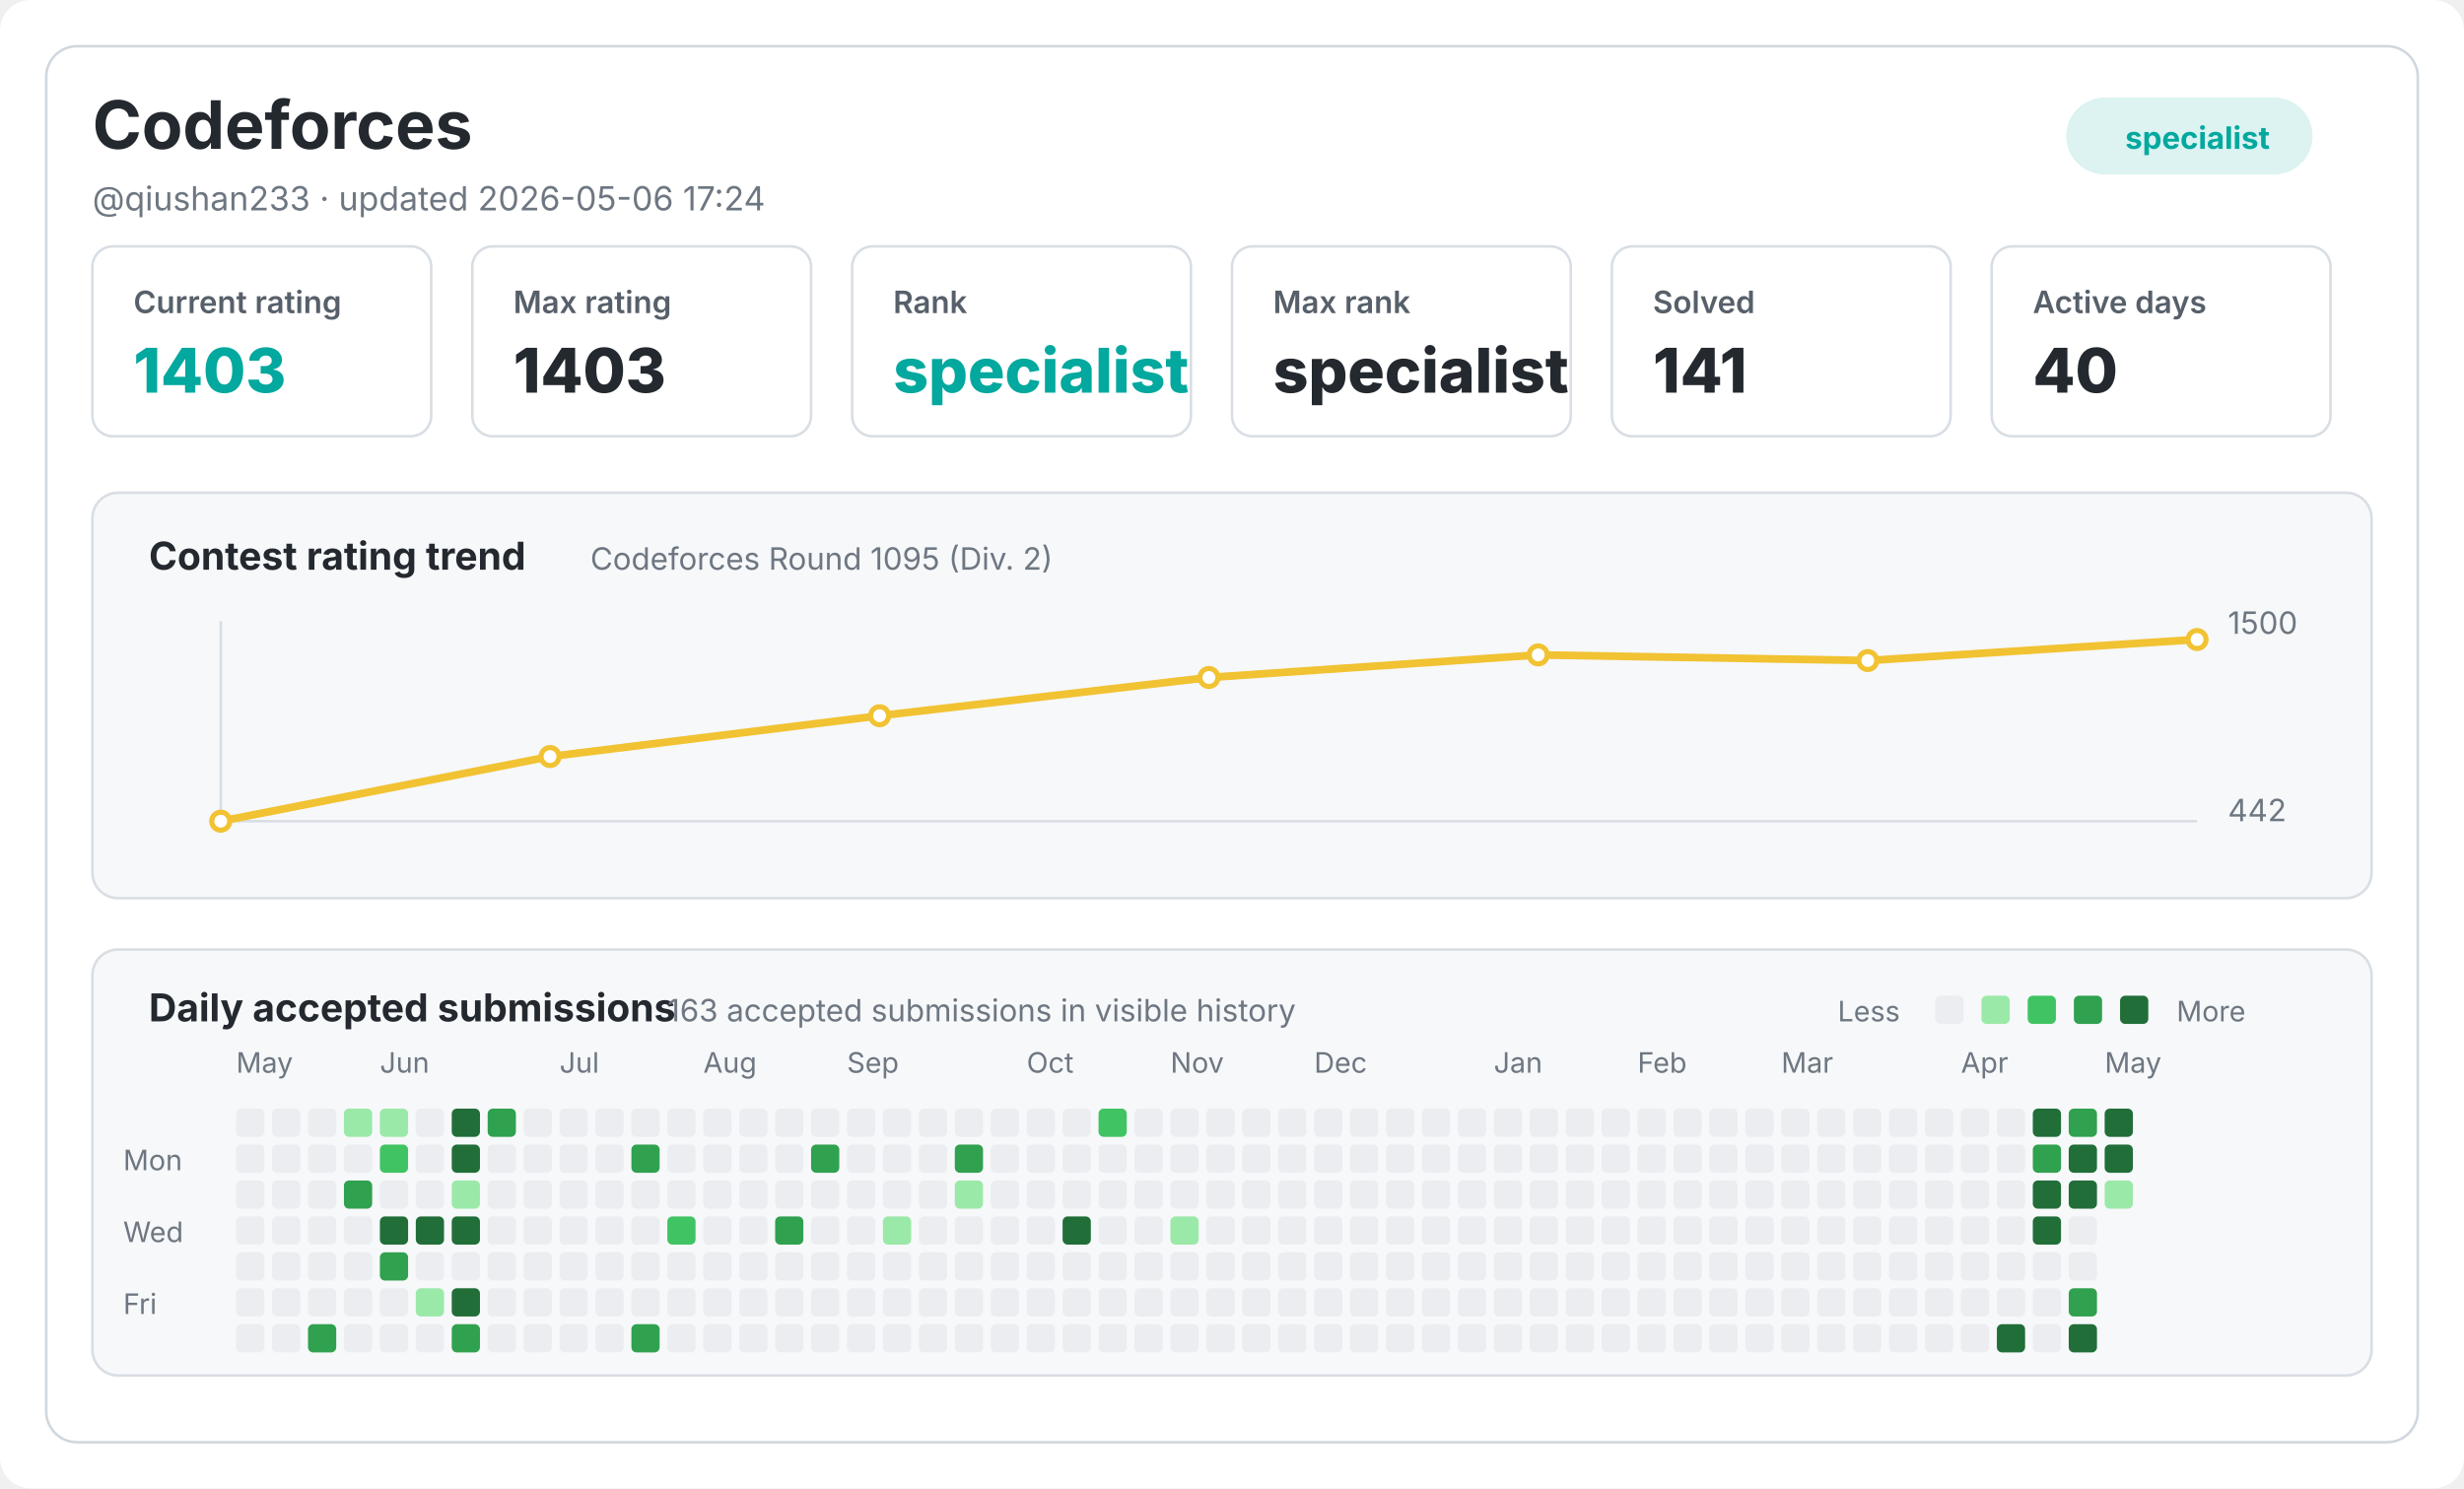
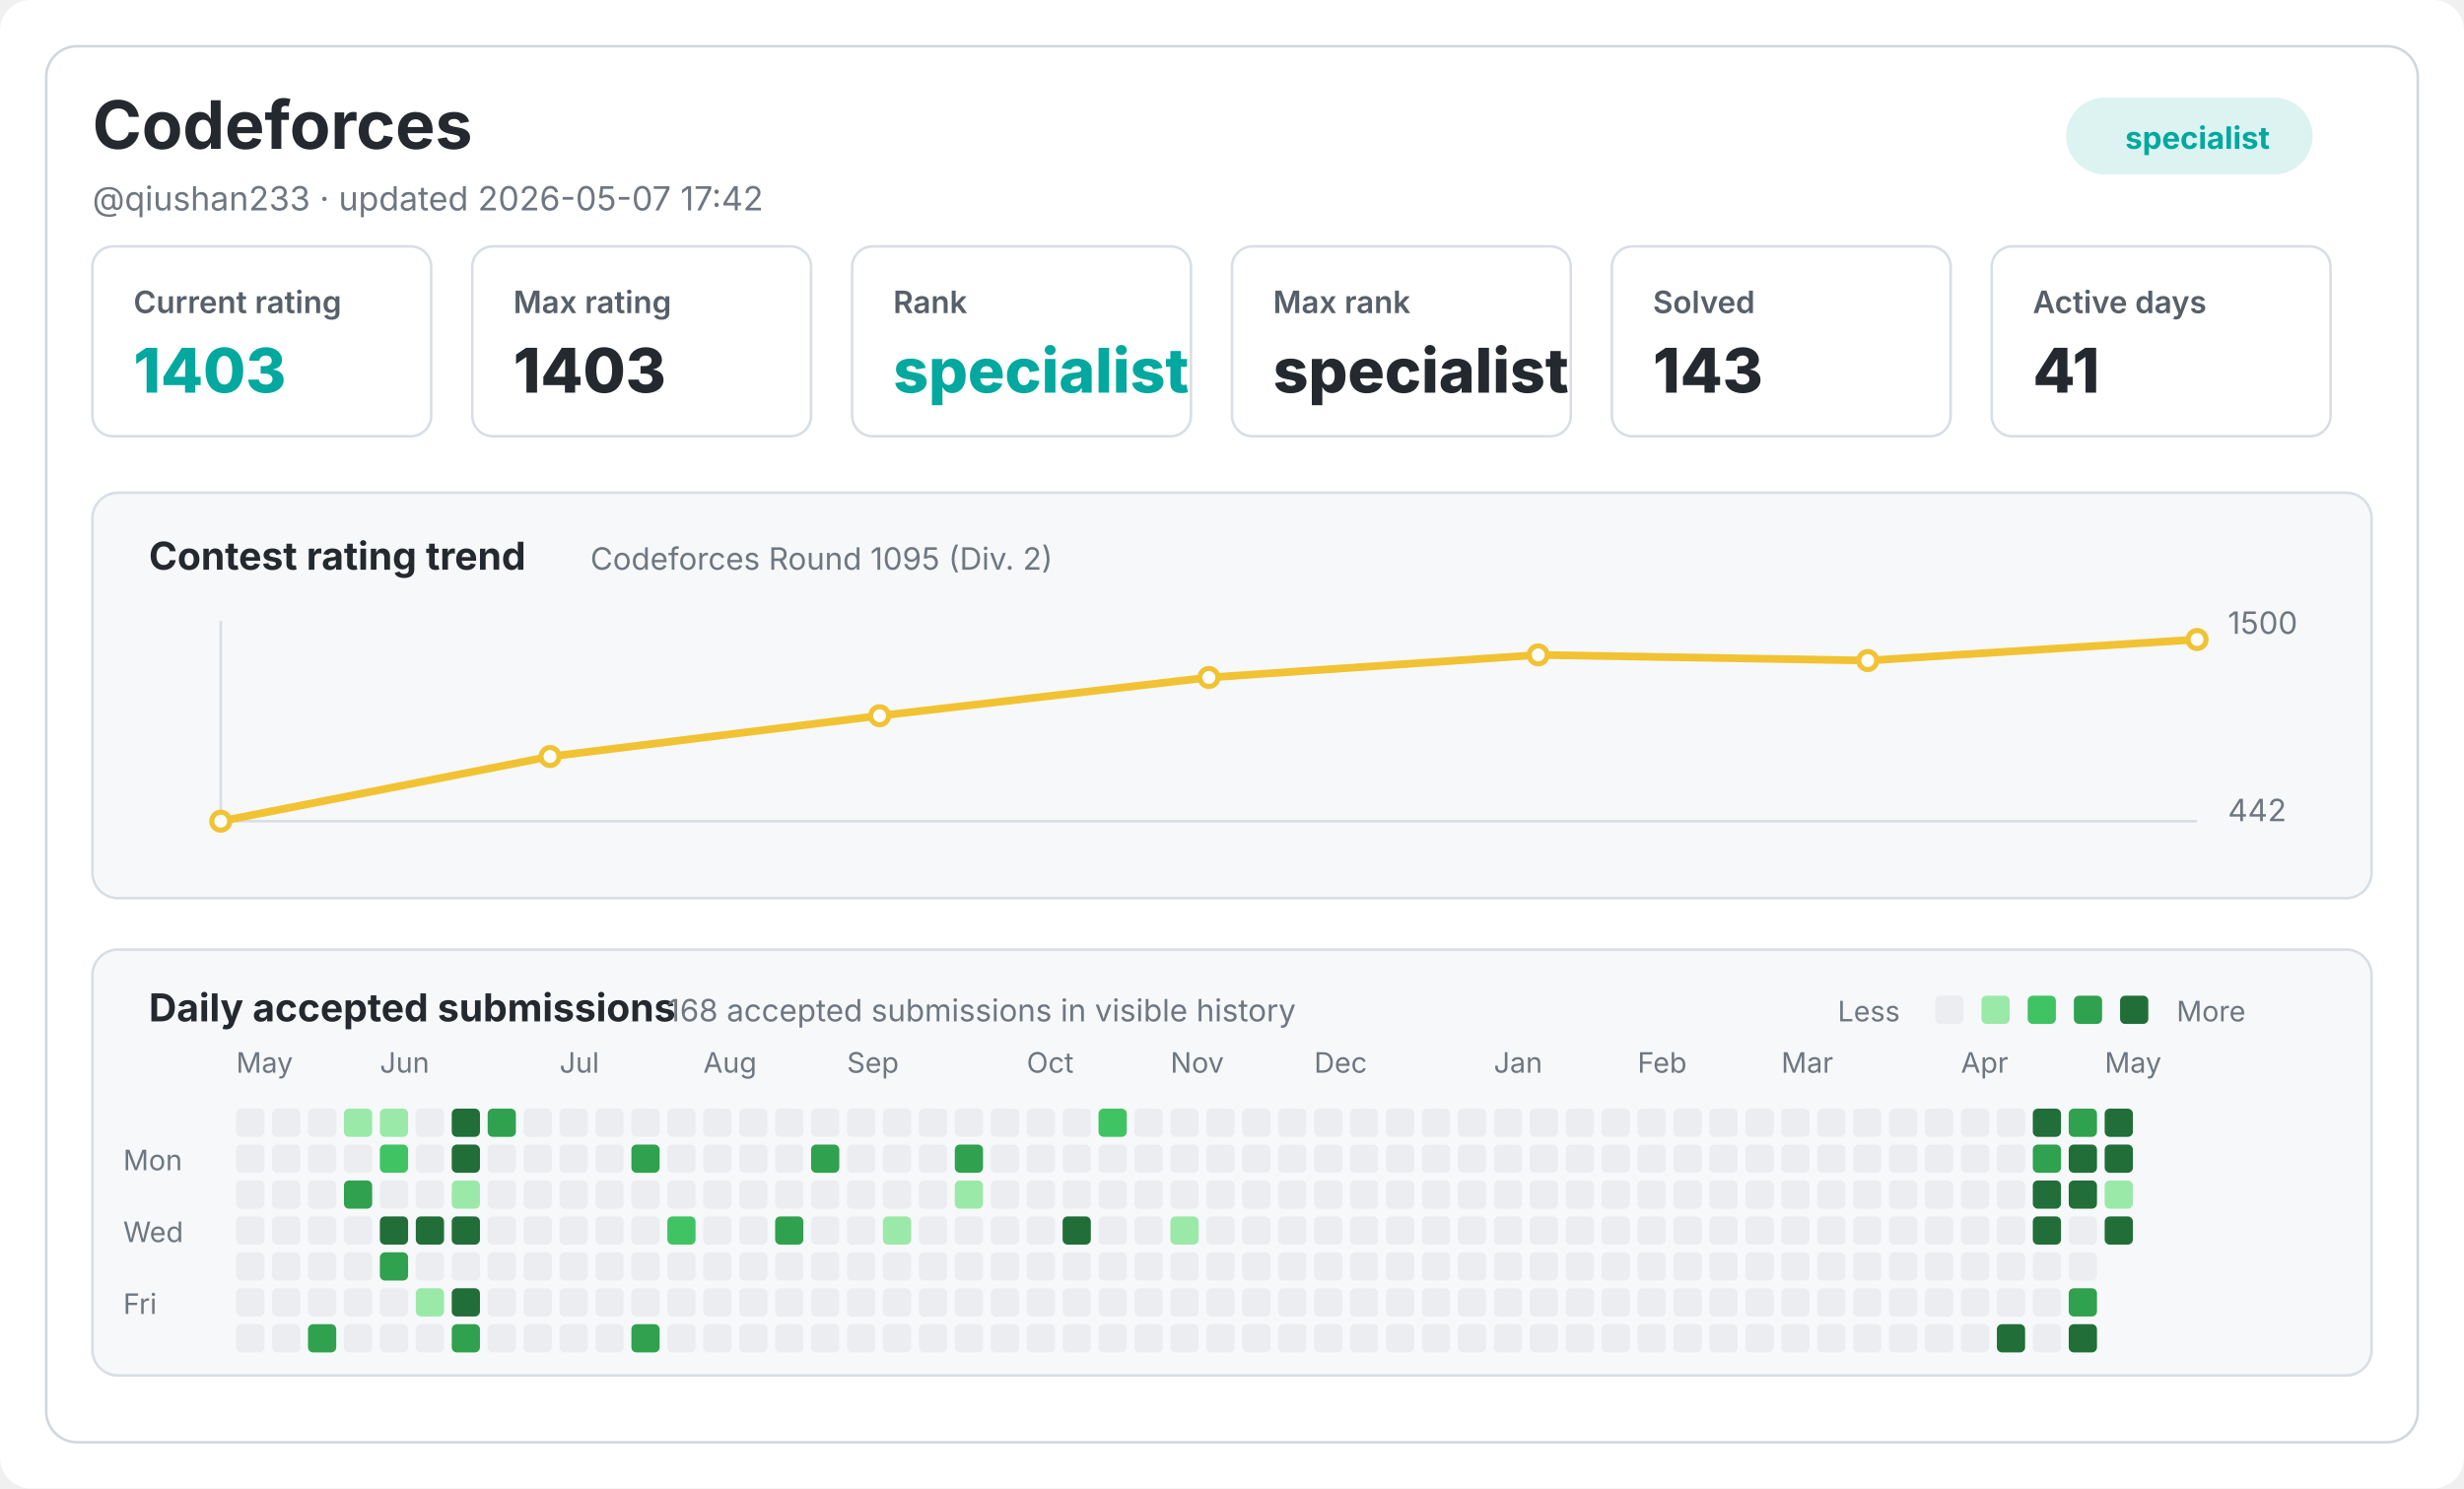
<svg xmlns="http://www.w3.org/2000/svg" width="960" height="580" viewBox="0 0 960 580" role="img" aria-label="Codeforces statistics for qiushan233">
  <style>
  .bg { fill: #ffffff; }
  .shell { fill: #ffffff; stroke: #d0d7de; }
  .soft { fill: #f6f8fa; stroke: #d8dee4; }
  .metric-card { fill: #ffffff; stroke: #d8dee4; }
  .title { font: 700 26px -apple-system,BlinkMacSystemFont,"Segoe UI",sans-serif; fill: #24292f; }
  .subtitle { font: 13px -apple-system,BlinkMacSystemFont,"Segoe UI",sans-serif; fill: #6e7781; }
  .section-title { font: 700 15px -apple-system,BlinkMacSystemFont,"Segoe UI",sans-serif; fill: #24292f; }
  .metric-label { font: 600 12px -apple-system,BlinkMacSystemFont,"Segoe UI",sans-serif; fill: #57606a; }
  .metric-value { font: 800 24px -apple-system,BlinkMacSystemFont,"Segoe UI",sans-serif; fill: #24292f; }
  .muted { font: 12px -apple-system,BlinkMacSystemFont,"Segoe UI",sans-serif; fill: #6e7781; }
  .small { font-size: 11px; }
  .rank { fill: #03a89e; }
  .grid { stroke: #d8dee4; stroke-width: 1; }
  .badge-bg { fill: #03a89e; opacity: 0.14; }
  .badge-text { font: 700 12px -apple-system,BlinkMacSystemFont,"Segoe UI",sans-serif; fill: #03a89e; }
  .heat-cell { cursor: default; transition: stroke 0.12s ease, stroke-width 0.12s ease; }
  .heat-cell:hover { stroke: #0969da; stroke-width: 1.5; }
</style>
  <rect class="bg" width="960" height="580" rx="12" />
  <rect class="shell" x="18" y="18" width="924" height="544" rx="12" />
  <text x="36" y="58" class="title">Codeforces</text>
-   <text x="36" y="82" class="subtitle">@qiushan233 · updated 2026-05-06 17:24</text>
+   <text x="36" y="82" class="subtitle">@qiushan233 · updated 2026-05-07 17:42</text>
  <rect x="805" y="38" width="96" height="30" rx="15" class="badge-bg" />
  <text x="828" y="58" class="badge-text">specialist</text>
  <rect x="36" y="96" width="132" height="74" rx="8" class="metric-card" />
  <text x="52" y="122" class="metric-label">Current rating</text>
  <text x="52" y="153" class="metric-value rank">1403</text>
  <rect x="184" y="96" width="132" height="74" rx="8" class="metric-card" />
  <text x="200" y="122" class="metric-label">Max rating</text>
  <text x="200" y="153" class="metric-value">1403</text>
  <rect x="332" y="96" width="132" height="74" rx="8" class="metric-card" />
  <text x="348" y="122" class="metric-label">Rank</text>
  <text x="348" y="153" class="metric-value rank">specialist</text>
  <rect x="480" y="96" width="132" height="74" rx="8" class="metric-card" />
  <text x="496" y="122" class="metric-label">Max rank</text>
  <text x="496" y="153" class="metric-value">specialist</text>
  <rect x="628" y="96" width="132" height="74" rx="8" class="metric-card" />
  <text x="644" y="122" class="metric-label">Solved</text>
-   <text x="644" y="153" class="metric-value">141</text>
+   <text x="644" y="153" class="metric-value">143</text>
  <rect x="776" y="96" width="132" height="74" rx="8" class="metric-card" />
  <text x="792" y="122" class="metric-label">Active days</text>
-   <text x="792" y="153" class="metric-value">40</text>
+   <text x="792" y="153" class="metric-value">41</text>
  <rect class="soft" x="36" y="192" width="888" height="158" rx="10" />
  <text x="58" y="222" class="section-title">Contest rating trend</text>
  <text x="230" y="222" class="muted">Codeforces Round 1095 (Div. 2)</text>
  <line x1="86" y1="320" x2="856" y2="320" class="grid" />
  <line x1="86" y1="242" x2="86" y2="320" class="grid" />
  <text x="868" y="247" class="muted">1500</text>
  <text x="868" y="320" class="muted">442</text>
  <polyline points="86.0,320.0 214.3,294.8 342.7,278.9 471.0,264.0 599.3,255.2 727.7,257.4 856.0,249.2" fill="none" stroke="#f1c232" stroke-width="3" stroke-linecap="round" stroke-linejoin="round" />
  <circle cx="86.0" cy="320.0" r="3.5" fill="#fff" stroke="#f1c232" stroke-width="2" />
  <circle cx="214.3" cy="294.8" r="3.5" fill="#fff" stroke="#f1c232" stroke-width="2" />
  <circle cx="342.7" cy="278.9" r="3.5" fill="#fff" stroke="#f1c232" stroke-width="2" />
  <circle cx="471.0" cy="264.0" r="3.5" fill="#fff" stroke="#f1c232" stroke-width="2" />
  <circle cx="599.3" cy="255.2" r="3.5" fill="#fff" stroke="#f1c232" stroke-width="2" />
  <circle cx="727.7" cy="257.4" r="3.5" fill="#fff" stroke="#f1c232" stroke-width="2" />
  <circle cx="856.0" cy="249.2" r="3.5" fill="#fff" stroke="#f1c232" stroke-width="2" />
  <rect class="soft" x="36" y="370" width="888" height="166" rx="10" />
  <text x="58" y="398" class="section-title">Daily accepted submissions</text>
-   <text x="260" y="398" class="muted">163 accepted submissions in visible history</text>
+   <text x="260" y="398" class="muted">168 accepted submissions in visible history</text>
  <text x="92" y="418" class="muted small">May</text>
  <text x="148" y="418" class="muted small">Jun</text>
  <text x="218" y="418" class="muted small">Jul</text>
  <text x="274" y="418" class="muted small">Aug</text>
  <text x="330" y="418" class="muted small">Sep</text>
  <text x="400" y="418" class="muted small">Oct</text>
  <text x="456" y="418" class="muted small">Nov</text>
  <text x="512" y="418" class="muted small">Dec</text>
  <text x="582" y="418" class="muted small">Jan</text>
  <text x="638" y="418" class="muted small">Feb</text>
  <text x="694" y="418" class="muted small">Mar</text>
  <text x="764" y="418" class="muted small">Apr</text>
  <text x="820" y="418" class="muted small">May</text>
  <text x="48" y="456" class="muted small">Mon</text>
  <text x="48" y="484" class="muted small">Wed</text>
  <text x="48" y="512" class="muted small">Fri</text>
  <rect class="heat-cell" x="92" y="432" width="11" height="11" rx="2" fill="#ebedf0" />
  <rect class="heat-cell" x="92" y="446" width="11" height="11" rx="2" fill="#ebedf0" />
  <rect class="heat-cell" x="92" y="460" width="11" height="11" rx="2" fill="#ebedf0" />
  <rect class="heat-cell" x="92" y="474" width="11" height="11" rx="2" fill="#ebedf0" />
  <rect class="heat-cell" x="92" y="488" width="11" height="11" rx="2" fill="#ebedf0" />
  <rect class="heat-cell" x="92" y="502" width="11" height="11" rx="2" fill="#ebedf0" />
  <rect class="heat-cell" x="92" y="516" width="11" height="11" rx="2" fill="#ebedf0" />
  <rect class="heat-cell" x="106" y="432" width="11" height="11" rx="2" fill="#ebedf0" />
  <rect class="heat-cell" x="106" y="446" width="11" height="11" rx="2" fill="#ebedf0" />
  <rect class="heat-cell" x="106" y="460" width="11" height="11" rx="2" fill="#ebedf0" />
  <rect class="heat-cell" x="106" y="474" width="11" height="11" rx="2" fill="#ebedf0" />
  <rect class="heat-cell" x="106" y="488" width="11" height="11" rx="2" fill="#ebedf0" />
  <rect class="heat-cell" x="106" y="502" width="11" height="11" rx="2" fill="#ebedf0" />
  <rect class="heat-cell" x="106" y="516" width="11" height="11" rx="2" fill="#ebedf0" />
  <rect class="heat-cell" x="120" y="432" width="11" height="11" rx="2" fill="#ebedf0" />
  <rect class="heat-cell" x="120" y="446" width="11" height="11" rx="2" fill="#ebedf0" />
  <rect class="heat-cell" x="120" y="460" width="11" height="11" rx="2" fill="#ebedf0" />
  <rect class="heat-cell" x="120" y="474" width="11" height="11" rx="2" fill="#ebedf0" />
  <rect class="heat-cell" x="120" y="488" width="11" height="11" rx="2" fill="#ebedf0" />
  <rect class="heat-cell" x="120" y="502" width="11" height="11" rx="2" fill="#ebedf0" />
  <rect class="heat-cell" x="120" y="516" width="11" height="11" rx="2" fill="#30a14e" />
  <rect class="heat-cell" x="134" y="432" width="11" height="11" rx="2" fill="#9be9a8" />
  <rect class="heat-cell" x="134" y="446" width="11" height="11" rx="2" fill="#ebedf0" />
  <rect class="heat-cell" x="134" y="460" width="11" height="11" rx="2" fill="#30a14e" />
  <rect class="heat-cell" x="134" y="474" width="11" height="11" rx="2" fill="#ebedf0" />
  <rect class="heat-cell" x="134" y="488" width="11" height="11" rx="2" fill="#ebedf0" />
  <rect class="heat-cell" x="134" y="502" width="11" height="11" rx="2" fill="#ebedf0" />
  <rect class="heat-cell" x="134" y="516" width="11" height="11" rx="2" fill="#ebedf0" />
  <rect class="heat-cell" x="148" y="432" width="11" height="11" rx="2" fill="#9be9a8" />
  <rect class="heat-cell" x="148" y="446" width="11" height="11" rx="2" fill="#40c463" />
  <rect class="heat-cell" x="148" y="460" width="11" height="11" rx="2" fill="#ebedf0" />
  <rect class="heat-cell" x="148" y="474" width="11" height="11" rx="2" fill="#216e39" />
  <rect class="heat-cell" x="148" y="488" width="11" height="11" rx="2" fill="#30a14e" />
  <rect class="heat-cell" x="148" y="502" width="11" height="11" rx="2" fill="#ebedf0" />
  <rect class="heat-cell" x="148" y="516" width="11" height="11" rx="2" fill="#ebedf0" />
  <rect class="heat-cell" x="162" y="432" width="11" height="11" rx="2" fill="#ebedf0" />
  <rect class="heat-cell" x="162" y="446" width="11" height="11" rx="2" fill="#ebedf0" />
  <rect class="heat-cell" x="162" y="460" width="11" height="11" rx="2" fill="#ebedf0" />
  <rect class="heat-cell" x="162" y="474" width="11" height="11" rx="2" fill="#216e39" />
  <rect class="heat-cell" x="162" y="488" width="11" height="11" rx="2" fill="#ebedf0" />
  <rect class="heat-cell" x="162" y="502" width="11" height="11" rx="2" fill="#9be9a8" />
  <rect class="heat-cell" x="162" y="516" width="11" height="11" rx="2" fill="#ebedf0" />
  <rect class="heat-cell" x="176" y="432" width="11" height="11" rx="2" fill="#216e39" />
  <rect class="heat-cell" x="176" y="446" width="11" height="11" rx="2" fill="#216e39" />
  <rect class="heat-cell" x="176" y="460" width="11" height="11" rx="2" fill="#9be9a8" />
  <rect class="heat-cell" x="176" y="474" width="11" height="11" rx="2" fill="#216e39" />
  <rect class="heat-cell" x="176" y="488" width="11" height="11" rx="2" fill="#ebedf0" />
  <rect class="heat-cell" x="176" y="502" width="11" height="11" rx="2" fill="#216e39" />
  <rect class="heat-cell" x="176" y="516" width="11" height="11" rx="2" fill="#30a14e" />
  <rect class="heat-cell" x="190" y="432" width="11" height="11" rx="2" fill="#30a14e" />
  <rect class="heat-cell" x="190" y="446" width="11" height="11" rx="2" fill="#ebedf0" />
  <rect class="heat-cell" x="190" y="460" width="11" height="11" rx="2" fill="#ebedf0" />
  <rect class="heat-cell" x="190" y="474" width="11" height="11" rx="2" fill="#ebedf0" />
  <rect class="heat-cell" x="190" y="488" width="11" height="11" rx="2" fill="#ebedf0" />
  <rect class="heat-cell" x="190" y="502" width="11" height="11" rx="2" fill="#ebedf0" />
  <rect class="heat-cell" x="190" y="516" width="11" height="11" rx="2" fill="#ebedf0" />
  <rect class="heat-cell" x="204" y="432" width="11" height="11" rx="2" fill="#ebedf0" />
  <rect class="heat-cell" x="204" y="446" width="11" height="11" rx="2" fill="#ebedf0" />
  <rect class="heat-cell" x="204" y="460" width="11" height="11" rx="2" fill="#ebedf0" />
  <rect class="heat-cell" x="204" y="474" width="11" height="11" rx="2" fill="#ebedf0" />
  <rect class="heat-cell" x="204" y="488" width="11" height="11" rx="2" fill="#ebedf0" />
  <rect class="heat-cell" x="204" y="502" width="11" height="11" rx="2" fill="#ebedf0" />
  <rect class="heat-cell" x="204" y="516" width="11" height="11" rx="2" fill="#ebedf0" />
  <rect class="heat-cell" x="218" y="432" width="11" height="11" rx="2" fill="#ebedf0" />
  <rect class="heat-cell" x="218" y="446" width="11" height="11" rx="2" fill="#ebedf0" />
  <rect class="heat-cell" x="218" y="460" width="11" height="11" rx="2" fill="#ebedf0" />
  <rect class="heat-cell" x="218" y="474" width="11" height="11" rx="2" fill="#ebedf0" />
  <rect class="heat-cell" x="218" y="488" width="11" height="11" rx="2" fill="#ebedf0" />
  <rect class="heat-cell" x="218" y="502" width="11" height="11" rx="2" fill="#ebedf0" />
  <rect class="heat-cell" x="218" y="516" width="11" height="11" rx="2" fill="#ebedf0" />
  <rect class="heat-cell" x="232" y="432" width="11" height="11" rx="2" fill="#ebedf0" />
  <rect class="heat-cell" x="232" y="446" width="11" height="11" rx="2" fill="#ebedf0" />
  <rect class="heat-cell" x="232" y="460" width="11" height="11" rx="2" fill="#ebedf0" />
  <rect class="heat-cell" x="232" y="474" width="11" height="11" rx="2" fill="#ebedf0" />
  <rect class="heat-cell" x="232" y="488" width="11" height="11" rx="2" fill="#ebedf0" />
  <rect class="heat-cell" x="232" y="502" width="11" height="11" rx="2" fill="#ebedf0" />
  <rect class="heat-cell" x="232" y="516" width="11" height="11" rx="2" fill="#ebedf0" />
  <rect class="heat-cell" x="246" y="432" width="11" height="11" rx="2" fill="#ebedf0" />
  <rect class="heat-cell" x="246" y="446" width="11" height="11" rx="2" fill="#30a14e" />
  <rect class="heat-cell" x="246" y="460" width="11" height="11" rx="2" fill="#ebedf0" />
  <rect class="heat-cell" x="246" y="474" width="11" height="11" rx="2" fill="#ebedf0" />
  <rect class="heat-cell" x="246" y="488" width="11" height="11" rx="2" fill="#ebedf0" />
  <rect class="heat-cell" x="246" y="502" width="11" height="11" rx="2" fill="#ebedf0" />
  <rect class="heat-cell" x="246" y="516" width="11" height="11" rx="2" fill="#30a14e" />
  <rect class="heat-cell" x="260" y="432" width="11" height="11" rx="2" fill="#ebedf0" />
  <rect class="heat-cell" x="260" y="446" width="11" height="11" rx="2" fill="#ebedf0" />
  <rect class="heat-cell" x="260" y="460" width="11" height="11" rx="2" fill="#ebedf0" />
  <rect class="heat-cell" x="260" y="474" width="11" height="11" rx="2" fill="#40c463" />
  <rect class="heat-cell" x="260" y="488" width="11" height="11" rx="2" fill="#ebedf0" />
  <rect class="heat-cell" x="260" y="502" width="11" height="11" rx="2" fill="#ebedf0" />
  <rect class="heat-cell" x="260" y="516" width="11" height="11" rx="2" fill="#ebedf0" />
  <rect class="heat-cell" x="274" y="432" width="11" height="11" rx="2" fill="#ebedf0" />
  <rect class="heat-cell" x="274" y="446" width="11" height="11" rx="2" fill="#ebedf0" />
  <rect class="heat-cell" x="274" y="460" width="11" height="11" rx="2" fill="#ebedf0" />
  <rect class="heat-cell" x="274" y="474" width="11" height="11" rx="2" fill="#ebedf0" />
  <rect class="heat-cell" x="274" y="488" width="11" height="11" rx="2" fill="#ebedf0" />
  <rect class="heat-cell" x="274" y="502" width="11" height="11" rx="2" fill="#ebedf0" />
  <rect class="heat-cell" x="274" y="516" width="11" height="11" rx="2" fill="#ebedf0" />
  <rect class="heat-cell" x="288" y="432" width="11" height="11" rx="2" fill="#ebedf0" />
  <rect class="heat-cell" x="288" y="446" width="11" height="11" rx="2" fill="#ebedf0" />
  <rect class="heat-cell" x="288" y="460" width="11" height="11" rx="2" fill="#ebedf0" />
  <rect class="heat-cell" x="288" y="474" width="11" height="11" rx="2" fill="#ebedf0" />
  <rect class="heat-cell" x="288" y="488" width="11" height="11" rx="2" fill="#ebedf0" />
  <rect class="heat-cell" x="288" y="502" width="11" height="11" rx="2" fill="#ebedf0" />
  <rect class="heat-cell" x="288" y="516" width="11" height="11" rx="2" fill="#ebedf0" />
  <rect class="heat-cell" x="302" y="432" width="11" height="11" rx="2" fill="#ebedf0" />
  <rect class="heat-cell" x="302" y="446" width="11" height="11" rx="2" fill="#ebedf0" />
  <rect class="heat-cell" x="302" y="460" width="11" height="11" rx="2" fill="#ebedf0" />
  <rect class="heat-cell" x="302" y="474" width="11" height="11" rx="2" fill="#30a14e" />
  <rect class="heat-cell" x="302" y="488" width="11" height="11" rx="2" fill="#ebedf0" />
  <rect class="heat-cell" x="302" y="502" width="11" height="11" rx="2" fill="#ebedf0" />
  <rect class="heat-cell" x="302" y="516" width="11" height="11" rx="2" fill="#ebedf0" />
  <rect class="heat-cell" x="316" y="432" width="11" height="11" rx="2" fill="#ebedf0" />
  <rect class="heat-cell" x="316" y="446" width="11" height="11" rx="2" fill="#30a14e" />
  <rect class="heat-cell" x="316" y="460" width="11" height="11" rx="2" fill="#ebedf0" />
  <rect class="heat-cell" x="316" y="474" width="11" height="11" rx="2" fill="#ebedf0" />
  <rect class="heat-cell" x="316" y="488" width="11" height="11" rx="2" fill="#ebedf0" />
  <rect class="heat-cell" x="316" y="502" width="11" height="11" rx="2" fill="#ebedf0" />
  <rect class="heat-cell" x="316" y="516" width="11" height="11" rx="2" fill="#ebedf0" />
  <rect class="heat-cell" x="330" y="432" width="11" height="11" rx="2" fill="#ebedf0" />
  <rect class="heat-cell" x="330" y="446" width="11" height="11" rx="2" fill="#ebedf0" />
  <rect class="heat-cell" x="330" y="460" width="11" height="11" rx="2" fill="#ebedf0" />
  <rect class="heat-cell" x="330" y="474" width="11" height="11" rx="2" fill="#ebedf0" />
  <rect class="heat-cell" x="330" y="488" width="11" height="11" rx="2" fill="#ebedf0" />
  <rect class="heat-cell" x="330" y="502" width="11" height="11" rx="2" fill="#ebedf0" />
  <rect class="heat-cell" x="330" y="516" width="11" height="11" rx="2" fill="#ebedf0" />
  <rect class="heat-cell" x="344" y="432" width="11" height="11" rx="2" fill="#ebedf0" />
  <rect class="heat-cell" x="344" y="446" width="11" height="11" rx="2" fill="#ebedf0" />
  <rect class="heat-cell" x="344" y="460" width="11" height="11" rx="2" fill="#ebedf0" />
  <rect class="heat-cell" x="344" y="474" width="11" height="11" rx="2" fill="#9be9a8" />
  <rect class="heat-cell" x="344" y="488" width="11" height="11" rx="2" fill="#ebedf0" />
  <rect class="heat-cell" x="344" y="502" width="11" height="11" rx="2" fill="#ebedf0" />
  <rect class="heat-cell" x="344" y="516" width="11" height="11" rx="2" fill="#ebedf0" />
  <rect class="heat-cell" x="358" y="432" width="11" height="11" rx="2" fill="#ebedf0" />
  <rect class="heat-cell" x="358" y="446" width="11" height="11" rx="2" fill="#ebedf0" />
  <rect class="heat-cell" x="358" y="460" width="11" height="11" rx="2" fill="#ebedf0" />
  <rect class="heat-cell" x="358" y="474" width="11" height="11" rx="2" fill="#ebedf0" />
  <rect class="heat-cell" x="358" y="488" width="11" height="11" rx="2" fill="#ebedf0" />
  <rect class="heat-cell" x="358" y="502" width="11" height="11" rx="2" fill="#ebedf0" />
  <rect class="heat-cell" x="358" y="516" width="11" height="11" rx="2" fill="#ebedf0" />
  <rect class="heat-cell" x="372" y="432" width="11" height="11" rx="2" fill="#ebedf0" />
  <rect class="heat-cell" x="372" y="446" width="11" height="11" rx="2" fill="#30a14e" />
  <rect class="heat-cell" x="372" y="460" width="11" height="11" rx="2" fill="#9be9a8" />
  <rect class="heat-cell" x="372" y="474" width="11" height="11" rx="2" fill="#ebedf0" />
  <rect class="heat-cell" x="372" y="488" width="11" height="11" rx="2" fill="#ebedf0" />
  <rect class="heat-cell" x="372" y="502" width="11" height="11" rx="2" fill="#ebedf0" />
  <rect class="heat-cell" x="372" y="516" width="11" height="11" rx="2" fill="#ebedf0" />
  <rect class="heat-cell" x="386" y="432" width="11" height="11" rx="2" fill="#ebedf0" />
  <rect class="heat-cell" x="386" y="446" width="11" height="11" rx="2" fill="#ebedf0" />
  <rect class="heat-cell" x="386" y="460" width="11" height="11" rx="2" fill="#ebedf0" />
  <rect class="heat-cell" x="386" y="474" width="11" height="11" rx="2" fill="#ebedf0" />
  <rect class="heat-cell" x="386" y="488" width="11" height="11" rx="2" fill="#ebedf0" />
  <rect class="heat-cell" x="386" y="502" width="11" height="11" rx="2" fill="#ebedf0" />
  <rect class="heat-cell" x="386" y="516" width="11" height="11" rx="2" fill="#ebedf0" />
  <rect class="heat-cell" x="400" y="432" width="11" height="11" rx="2" fill="#ebedf0" />
  <rect class="heat-cell" x="400" y="446" width="11" height="11" rx="2" fill="#ebedf0" />
  <rect class="heat-cell" x="400" y="460" width="11" height="11" rx="2" fill="#ebedf0" />
  <rect class="heat-cell" x="400" y="474" width="11" height="11" rx="2" fill="#ebedf0" />
  <rect class="heat-cell" x="400" y="488" width="11" height="11" rx="2" fill="#ebedf0" />
  <rect class="heat-cell" x="400" y="502" width="11" height="11" rx="2" fill="#ebedf0" />
  <rect class="heat-cell" x="400" y="516" width="11" height="11" rx="2" fill="#ebedf0" />
  <rect class="heat-cell" x="414" y="432" width="11" height="11" rx="2" fill="#ebedf0" />
  <rect class="heat-cell" x="414" y="446" width="11" height="11" rx="2" fill="#ebedf0" />
  <rect class="heat-cell" x="414" y="460" width="11" height="11" rx="2" fill="#ebedf0" />
  <rect class="heat-cell" x="414" y="474" width="11" height="11" rx="2" fill="#216e39" />
  <rect class="heat-cell" x="414" y="488" width="11" height="11" rx="2" fill="#ebedf0" />
  <rect class="heat-cell" x="414" y="502" width="11" height="11" rx="2" fill="#ebedf0" />
  <rect class="heat-cell" x="414" y="516" width="11" height="11" rx="2" fill="#ebedf0" />
  <rect class="heat-cell" x="428" y="432" width="11" height="11" rx="2" fill="#40c463" />
  <rect class="heat-cell" x="428" y="446" width="11" height="11" rx="2" fill="#ebedf0" />
  <rect class="heat-cell" x="428" y="460" width="11" height="11" rx="2" fill="#ebedf0" />
  <rect class="heat-cell" x="428" y="474" width="11" height="11" rx="2" fill="#ebedf0" />
  <rect class="heat-cell" x="428" y="488" width="11" height="11" rx="2" fill="#ebedf0" />
  <rect class="heat-cell" x="428" y="502" width="11" height="11" rx="2" fill="#ebedf0" />
  <rect class="heat-cell" x="428" y="516" width="11" height="11" rx="2" fill="#ebedf0" />
  <rect class="heat-cell" x="442" y="432" width="11" height="11" rx="2" fill="#ebedf0" />
  <rect class="heat-cell" x="442" y="446" width="11" height="11" rx="2" fill="#ebedf0" />
  <rect class="heat-cell" x="442" y="460" width="11" height="11" rx="2" fill="#ebedf0" />
  <rect class="heat-cell" x="442" y="474" width="11" height="11" rx="2" fill="#ebedf0" />
  <rect class="heat-cell" x="442" y="488" width="11" height="11" rx="2" fill="#ebedf0" />
  <rect class="heat-cell" x="442" y="502" width="11" height="11" rx="2" fill="#ebedf0" />
  <rect class="heat-cell" x="442" y="516" width="11" height="11" rx="2" fill="#ebedf0" />
  <rect class="heat-cell" x="456" y="432" width="11" height="11" rx="2" fill="#ebedf0" />
  <rect class="heat-cell" x="456" y="446" width="11" height="11" rx="2" fill="#ebedf0" />
  <rect class="heat-cell" x="456" y="460" width="11" height="11" rx="2" fill="#ebedf0" />
  <rect class="heat-cell" x="456" y="474" width="11" height="11" rx="2" fill="#9be9a8" />
  <rect class="heat-cell" x="456" y="488" width="11" height="11" rx="2" fill="#ebedf0" />
  <rect class="heat-cell" x="456" y="502" width="11" height="11" rx="2" fill="#ebedf0" />
  <rect class="heat-cell" x="456" y="516" width="11" height="11" rx="2" fill="#ebedf0" />
  <rect class="heat-cell" x="470" y="432" width="11" height="11" rx="2" fill="#ebedf0" />
  <rect class="heat-cell" x="470" y="446" width="11" height="11" rx="2" fill="#ebedf0" />
  <rect class="heat-cell" x="470" y="460" width="11" height="11" rx="2" fill="#ebedf0" />
  <rect class="heat-cell" x="470" y="474" width="11" height="11" rx="2" fill="#ebedf0" />
  <rect class="heat-cell" x="470" y="488" width="11" height="11" rx="2" fill="#ebedf0" />
  <rect class="heat-cell" x="470" y="502" width="11" height="11" rx="2" fill="#ebedf0" />
  <rect class="heat-cell" x="470" y="516" width="11" height="11" rx="2" fill="#ebedf0" />
  <rect class="heat-cell" x="484" y="432" width="11" height="11" rx="2" fill="#ebedf0" />
  <rect class="heat-cell" x="484" y="446" width="11" height="11" rx="2" fill="#ebedf0" />
  <rect class="heat-cell" x="484" y="460" width="11" height="11" rx="2" fill="#ebedf0" />
  <rect class="heat-cell" x="484" y="474" width="11" height="11" rx="2" fill="#ebedf0" />
  <rect class="heat-cell" x="484" y="488" width="11" height="11" rx="2" fill="#ebedf0" />
  <rect class="heat-cell" x="484" y="502" width="11" height="11" rx="2" fill="#ebedf0" />
  <rect class="heat-cell" x="484" y="516" width="11" height="11" rx="2" fill="#ebedf0" />
  <rect class="heat-cell" x="498" y="432" width="11" height="11" rx="2" fill="#ebedf0" />
  <rect class="heat-cell" x="498" y="446" width="11" height="11" rx="2" fill="#ebedf0" />
  <rect class="heat-cell" x="498" y="460" width="11" height="11" rx="2" fill="#ebedf0" />
  <rect class="heat-cell" x="498" y="474" width="11" height="11" rx="2" fill="#ebedf0" />
  <rect class="heat-cell" x="498" y="488" width="11" height="11" rx="2" fill="#ebedf0" />
  <rect class="heat-cell" x="498" y="502" width="11" height="11" rx="2" fill="#ebedf0" />
  <rect class="heat-cell" x="498" y="516" width="11" height="11" rx="2" fill="#ebedf0" />
  <rect class="heat-cell" x="512" y="432" width="11" height="11" rx="2" fill="#ebedf0" />
  <rect class="heat-cell" x="512" y="446" width="11" height="11" rx="2" fill="#ebedf0" />
  <rect class="heat-cell" x="512" y="460" width="11" height="11" rx="2" fill="#ebedf0" />
  <rect class="heat-cell" x="512" y="474" width="11" height="11" rx="2" fill="#ebedf0" />
  <rect class="heat-cell" x="512" y="488" width="11" height="11" rx="2" fill="#ebedf0" />
  <rect class="heat-cell" x="512" y="502" width="11" height="11" rx="2" fill="#ebedf0" />
  <rect class="heat-cell" x="512" y="516" width="11" height="11" rx="2" fill="#ebedf0" />
  <rect class="heat-cell" x="526" y="432" width="11" height="11" rx="2" fill="#ebedf0" />
  <rect class="heat-cell" x="526" y="446" width="11" height="11" rx="2" fill="#ebedf0" />
  <rect class="heat-cell" x="526" y="460" width="11" height="11" rx="2" fill="#ebedf0" />
  <rect class="heat-cell" x="526" y="474" width="11" height="11" rx="2" fill="#ebedf0" />
  <rect class="heat-cell" x="526" y="488" width="11" height="11" rx="2" fill="#ebedf0" />
  <rect class="heat-cell" x="526" y="502" width="11" height="11" rx="2" fill="#ebedf0" />
  <rect class="heat-cell" x="526" y="516" width="11" height="11" rx="2" fill="#ebedf0" />
  <rect class="heat-cell" x="540" y="432" width="11" height="11" rx="2" fill="#ebedf0" />
  <rect class="heat-cell" x="540" y="446" width="11" height="11" rx="2" fill="#ebedf0" />
  <rect class="heat-cell" x="540" y="460" width="11" height="11" rx="2" fill="#ebedf0" />
  <rect class="heat-cell" x="540" y="474" width="11" height="11" rx="2" fill="#ebedf0" />
  <rect class="heat-cell" x="540" y="488" width="11" height="11" rx="2" fill="#ebedf0" />
  <rect class="heat-cell" x="540" y="502" width="11" height="11" rx="2" fill="#ebedf0" />
  <rect class="heat-cell" x="540" y="516" width="11" height="11" rx="2" fill="#ebedf0" />
  <rect class="heat-cell" x="554" y="432" width="11" height="11" rx="2" fill="#ebedf0" />
  <rect class="heat-cell" x="554" y="446" width="11" height="11" rx="2" fill="#ebedf0" />
  <rect class="heat-cell" x="554" y="460" width="11" height="11" rx="2" fill="#ebedf0" />
  <rect class="heat-cell" x="554" y="474" width="11" height="11" rx="2" fill="#ebedf0" />
  <rect class="heat-cell" x="554" y="488" width="11" height="11" rx="2" fill="#ebedf0" />
  <rect class="heat-cell" x="554" y="502" width="11" height="11" rx="2" fill="#ebedf0" />
  <rect class="heat-cell" x="554" y="516" width="11" height="11" rx="2" fill="#ebedf0" />
  <rect class="heat-cell" x="568" y="432" width="11" height="11" rx="2" fill="#ebedf0" />
  <rect class="heat-cell" x="568" y="446" width="11" height="11" rx="2" fill="#ebedf0" />
  <rect class="heat-cell" x="568" y="460" width="11" height="11" rx="2" fill="#ebedf0" />
  <rect class="heat-cell" x="568" y="474" width="11" height="11" rx="2" fill="#ebedf0" />
  <rect class="heat-cell" x="568" y="488" width="11" height="11" rx="2" fill="#ebedf0" />
  <rect class="heat-cell" x="568" y="502" width="11" height="11" rx="2" fill="#ebedf0" />
  <rect class="heat-cell" x="568" y="516" width="11" height="11" rx="2" fill="#ebedf0" />
  <rect class="heat-cell" x="582" y="432" width="11" height="11" rx="2" fill="#ebedf0" />
  <rect class="heat-cell" x="582" y="446" width="11" height="11" rx="2" fill="#ebedf0" />
  <rect class="heat-cell" x="582" y="460" width="11" height="11" rx="2" fill="#ebedf0" />
  <rect class="heat-cell" x="582" y="474" width="11" height="11" rx="2" fill="#ebedf0" />
  <rect class="heat-cell" x="582" y="488" width="11" height="11" rx="2" fill="#ebedf0" />
  <rect class="heat-cell" x="582" y="502" width="11" height="11" rx="2" fill="#ebedf0" />
  <rect class="heat-cell" x="582" y="516" width="11" height="11" rx="2" fill="#ebedf0" />
  <rect class="heat-cell" x="596" y="432" width="11" height="11" rx="2" fill="#ebedf0" />
  <rect class="heat-cell" x="596" y="446" width="11" height="11" rx="2" fill="#ebedf0" />
  <rect class="heat-cell" x="596" y="460" width="11" height="11" rx="2" fill="#ebedf0" />
  <rect class="heat-cell" x="596" y="474" width="11" height="11" rx="2" fill="#ebedf0" />
  <rect class="heat-cell" x="596" y="488" width="11" height="11" rx="2" fill="#ebedf0" />
  <rect class="heat-cell" x="596" y="502" width="11" height="11" rx="2" fill="#ebedf0" />
  <rect class="heat-cell" x="596" y="516" width="11" height="11" rx="2" fill="#ebedf0" />
  <rect class="heat-cell" x="610" y="432" width="11" height="11" rx="2" fill="#ebedf0" />
  <rect class="heat-cell" x="610" y="446" width="11" height="11" rx="2" fill="#ebedf0" />
  <rect class="heat-cell" x="610" y="460" width="11" height="11" rx="2" fill="#ebedf0" />
  <rect class="heat-cell" x="610" y="474" width="11" height="11" rx="2" fill="#ebedf0" />
  <rect class="heat-cell" x="610" y="488" width="11" height="11" rx="2" fill="#ebedf0" />
  <rect class="heat-cell" x="610" y="502" width="11" height="11" rx="2" fill="#ebedf0" />
  <rect class="heat-cell" x="610" y="516" width="11" height="11" rx="2" fill="#ebedf0" />
  <rect class="heat-cell" x="624" y="432" width="11" height="11" rx="2" fill="#ebedf0" />
  <rect class="heat-cell" x="624" y="446" width="11" height="11" rx="2" fill="#ebedf0" />
  <rect class="heat-cell" x="624" y="460" width="11" height="11" rx="2" fill="#ebedf0" />
  <rect class="heat-cell" x="624" y="474" width="11" height="11" rx="2" fill="#ebedf0" />
  <rect class="heat-cell" x="624" y="488" width="11" height="11" rx="2" fill="#ebedf0" />
  <rect class="heat-cell" x="624" y="502" width="11" height="11" rx="2" fill="#ebedf0" />
  <rect class="heat-cell" x="624" y="516" width="11" height="11" rx="2" fill="#ebedf0" />
  <rect class="heat-cell" x="638" y="432" width="11" height="11" rx="2" fill="#ebedf0" />
  <rect class="heat-cell" x="638" y="446" width="11" height="11" rx="2" fill="#ebedf0" />
  <rect class="heat-cell" x="638" y="460" width="11" height="11" rx="2" fill="#ebedf0" />
  <rect class="heat-cell" x="638" y="474" width="11" height="11" rx="2" fill="#ebedf0" />
  <rect class="heat-cell" x="638" y="488" width="11" height="11" rx="2" fill="#ebedf0" />
  <rect class="heat-cell" x="638" y="502" width="11" height="11" rx="2" fill="#ebedf0" />
  <rect class="heat-cell" x="638" y="516" width="11" height="11" rx="2" fill="#ebedf0" />
  <rect class="heat-cell" x="652" y="432" width="11" height="11" rx="2" fill="#ebedf0" />
  <rect class="heat-cell" x="652" y="446" width="11" height="11" rx="2" fill="#ebedf0" />
  <rect class="heat-cell" x="652" y="460" width="11" height="11" rx="2" fill="#ebedf0" />
  <rect class="heat-cell" x="652" y="474" width="11" height="11" rx="2" fill="#ebedf0" />
  <rect class="heat-cell" x="652" y="488" width="11" height="11" rx="2" fill="#ebedf0" />
  <rect class="heat-cell" x="652" y="502" width="11" height="11" rx="2" fill="#ebedf0" />
  <rect class="heat-cell" x="652" y="516" width="11" height="11" rx="2" fill="#ebedf0" />
  <rect class="heat-cell" x="666" y="432" width="11" height="11" rx="2" fill="#ebedf0" />
  <rect class="heat-cell" x="666" y="446" width="11" height="11" rx="2" fill="#ebedf0" />
  <rect class="heat-cell" x="666" y="460" width="11" height="11" rx="2" fill="#ebedf0" />
  <rect class="heat-cell" x="666" y="474" width="11" height="11" rx="2" fill="#ebedf0" />
  <rect class="heat-cell" x="666" y="488" width="11" height="11" rx="2" fill="#ebedf0" />
  <rect class="heat-cell" x="666" y="502" width="11" height="11" rx="2" fill="#ebedf0" />
  <rect class="heat-cell" x="666" y="516" width="11" height="11" rx="2" fill="#ebedf0" />
  <rect class="heat-cell" x="680" y="432" width="11" height="11" rx="2" fill="#ebedf0" />
  <rect class="heat-cell" x="680" y="446" width="11" height="11" rx="2" fill="#ebedf0" />
  <rect class="heat-cell" x="680" y="460" width="11" height="11" rx="2" fill="#ebedf0" />
  <rect class="heat-cell" x="680" y="474" width="11" height="11" rx="2" fill="#ebedf0" />
  <rect class="heat-cell" x="680" y="488" width="11" height="11" rx="2" fill="#ebedf0" />
  <rect class="heat-cell" x="680" y="502" width="11" height="11" rx="2" fill="#ebedf0" />
  <rect class="heat-cell" x="680" y="516" width="11" height="11" rx="2" fill="#ebedf0" />
  <rect class="heat-cell" x="694" y="432" width="11" height="11" rx="2" fill="#ebedf0" />
  <rect class="heat-cell" x="694" y="446" width="11" height="11" rx="2" fill="#ebedf0" />
  <rect class="heat-cell" x="694" y="460" width="11" height="11" rx="2" fill="#ebedf0" />
  <rect class="heat-cell" x="694" y="474" width="11" height="11" rx="2" fill="#ebedf0" />
  <rect class="heat-cell" x="694" y="488" width="11" height="11" rx="2" fill="#ebedf0" />
  <rect class="heat-cell" x="694" y="502" width="11" height="11" rx="2" fill="#ebedf0" />
  <rect class="heat-cell" x="694" y="516" width="11" height="11" rx="2" fill="#ebedf0" />
  <rect class="heat-cell" x="708" y="432" width="11" height="11" rx="2" fill="#ebedf0" />
  <rect class="heat-cell" x="708" y="446" width="11" height="11" rx="2" fill="#ebedf0" />
  <rect class="heat-cell" x="708" y="460" width="11" height="11" rx="2" fill="#ebedf0" />
  <rect class="heat-cell" x="708" y="474" width="11" height="11" rx="2" fill="#ebedf0" />
  <rect class="heat-cell" x="708" y="488" width="11" height="11" rx="2" fill="#ebedf0" />
  <rect class="heat-cell" x="708" y="502" width="11" height="11" rx="2" fill="#ebedf0" />
  <rect class="heat-cell" x="708" y="516" width="11" height="11" rx="2" fill="#ebedf0" />
  <rect class="heat-cell" x="722" y="432" width="11" height="11" rx="2" fill="#ebedf0" />
  <rect class="heat-cell" x="722" y="446" width="11" height="11" rx="2" fill="#ebedf0" />
  <rect class="heat-cell" x="722" y="460" width="11" height="11" rx="2" fill="#ebedf0" />
  <rect class="heat-cell" x="722" y="474" width="11" height="11" rx="2" fill="#ebedf0" />
  <rect class="heat-cell" x="722" y="488" width="11" height="11" rx="2" fill="#ebedf0" />
  <rect class="heat-cell" x="722" y="502" width="11" height="11" rx="2" fill="#ebedf0" />
  <rect class="heat-cell" x="722" y="516" width="11" height="11" rx="2" fill="#ebedf0" />
  <rect class="heat-cell" x="736" y="432" width="11" height="11" rx="2" fill="#ebedf0" />
  <rect class="heat-cell" x="736" y="446" width="11" height="11" rx="2" fill="#ebedf0" />
  <rect class="heat-cell" x="736" y="460" width="11" height="11" rx="2" fill="#ebedf0" />
  <rect class="heat-cell" x="736" y="474" width="11" height="11" rx="2" fill="#ebedf0" />
  <rect class="heat-cell" x="736" y="488" width="11" height="11" rx="2" fill="#ebedf0" />
  <rect class="heat-cell" x="736" y="502" width="11" height="11" rx="2" fill="#ebedf0" />
  <rect class="heat-cell" x="736" y="516" width="11" height="11" rx="2" fill="#ebedf0" />
  <rect class="heat-cell" x="750" y="432" width="11" height="11" rx="2" fill="#ebedf0" />
  <rect class="heat-cell" x="750" y="446" width="11" height="11" rx="2" fill="#ebedf0" />
  <rect class="heat-cell" x="750" y="460" width="11" height="11" rx="2" fill="#ebedf0" />
  <rect class="heat-cell" x="750" y="474" width="11" height="11" rx="2" fill="#ebedf0" />
  <rect class="heat-cell" x="750" y="488" width="11" height="11" rx="2" fill="#ebedf0" />
  <rect class="heat-cell" x="750" y="502" width="11" height="11" rx="2" fill="#ebedf0" />
  <rect class="heat-cell" x="750" y="516" width="11" height="11" rx="2" fill="#ebedf0" />
  <rect class="heat-cell" x="764" y="432" width="11" height="11" rx="2" fill="#ebedf0" />
  <rect class="heat-cell" x="764" y="446" width="11" height="11" rx="2" fill="#ebedf0" />
  <rect class="heat-cell" x="764" y="460" width="11" height="11" rx="2" fill="#ebedf0" />
  <rect class="heat-cell" x="764" y="474" width="11" height="11" rx="2" fill="#ebedf0" />
  <rect class="heat-cell" x="764" y="488" width="11" height="11" rx="2" fill="#ebedf0" />
  <rect class="heat-cell" x="764" y="502" width="11" height="11" rx="2" fill="#ebedf0" />
  <rect class="heat-cell" x="764" y="516" width="11" height="11" rx="2" fill="#ebedf0" />
  <rect class="heat-cell" x="778" y="432" width="11" height="11" rx="2" fill="#ebedf0" />
  <rect class="heat-cell" x="778" y="446" width="11" height="11" rx="2" fill="#ebedf0" />
  <rect class="heat-cell" x="778" y="460" width="11" height="11" rx="2" fill="#ebedf0" />
  <rect class="heat-cell" x="778" y="474" width="11" height="11" rx="2" fill="#ebedf0" />
  <rect class="heat-cell" x="778" y="488" width="11" height="11" rx="2" fill="#ebedf0" />
  <rect class="heat-cell" x="778" y="502" width="11" height="11" rx="2" fill="#ebedf0" />
  <rect class="heat-cell" x="778" y="516" width="11" height="11" rx="2" fill="#216e39" />
  <rect class="heat-cell" x="792" y="432" width="11" height="11" rx="2" fill="#216e39" />
  <rect class="heat-cell" x="792" y="446" width="11" height="11" rx="2" fill="#30a14e" />
  <rect class="heat-cell" x="792" y="460" width="11" height="11" rx="2" fill="#216e39" />
  <rect class="heat-cell" x="792" y="474" width="11" height="11" rx="2" fill="#216e39" />
  <rect class="heat-cell" x="792" y="488" width="11" height="11" rx="2" fill="#ebedf0" />
  <rect class="heat-cell" x="792" y="502" width="11" height="11" rx="2" fill="#ebedf0" />
  <rect class="heat-cell" x="792" y="516" width="11" height="11" rx="2" fill="#ebedf0" />
  <rect class="heat-cell" x="806" y="432" width="11" height="11" rx="2" fill="#30a14e" />
  <rect class="heat-cell" x="806" y="446" width="11" height="11" rx="2" fill="#216e39" />
  <rect class="heat-cell" x="806" y="460" width="11" height="11" rx="2" fill="#216e39" />
  <rect class="heat-cell" x="806" y="474" width="11" height="11" rx="2" fill="#ebedf0" />
  <rect class="heat-cell" x="806" y="488" width="11" height="11" rx="2" fill="#ebedf0" />
  <rect class="heat-cell" x="806" y="502" width="11" height="11" rx="2" fill="#30a14e" />
  <rect class="heat-cell" x="806" y="516" width="11" height="11" rx="2" fill="#216e39" />
  <rect class="heat-cell" x="820" y="432" width="11" height="11" rx="2" fill="#216e39" />
  <rect class="heat-cell" x="820" y="446" width="11" height="11" rx="2" fill="#216e39" />
  <rect class="heat-cell" x="820" y="460" width="11" height="11" rx="2" fill="#9be9a8" />
+   <rect class="heat-cell" x="820" y="474" width="11" height="11" rx="2" fill="#216e39" />
  <text x="716" y="398" class="muted small">Less</text>
  <rect x="754" y="388" width="11" height="11" rx="2" fill="#ebedf0" />
  <rect x="772" y="388" width="11" height="11" rx="2" fill="#9be9a8" />
  <rect x="790" y="388" width="11" height="11" rx="2" fill="#40c463" />
  <rect x="808" y="388" width="11" height="11" rx="2" fill="#30a14e" />
  <rect x="826" y="388" width="11" height="11" rx="2" fill="#216e39" />
  <text x="848" y="398" class="muted small">More</text>
</svg>
